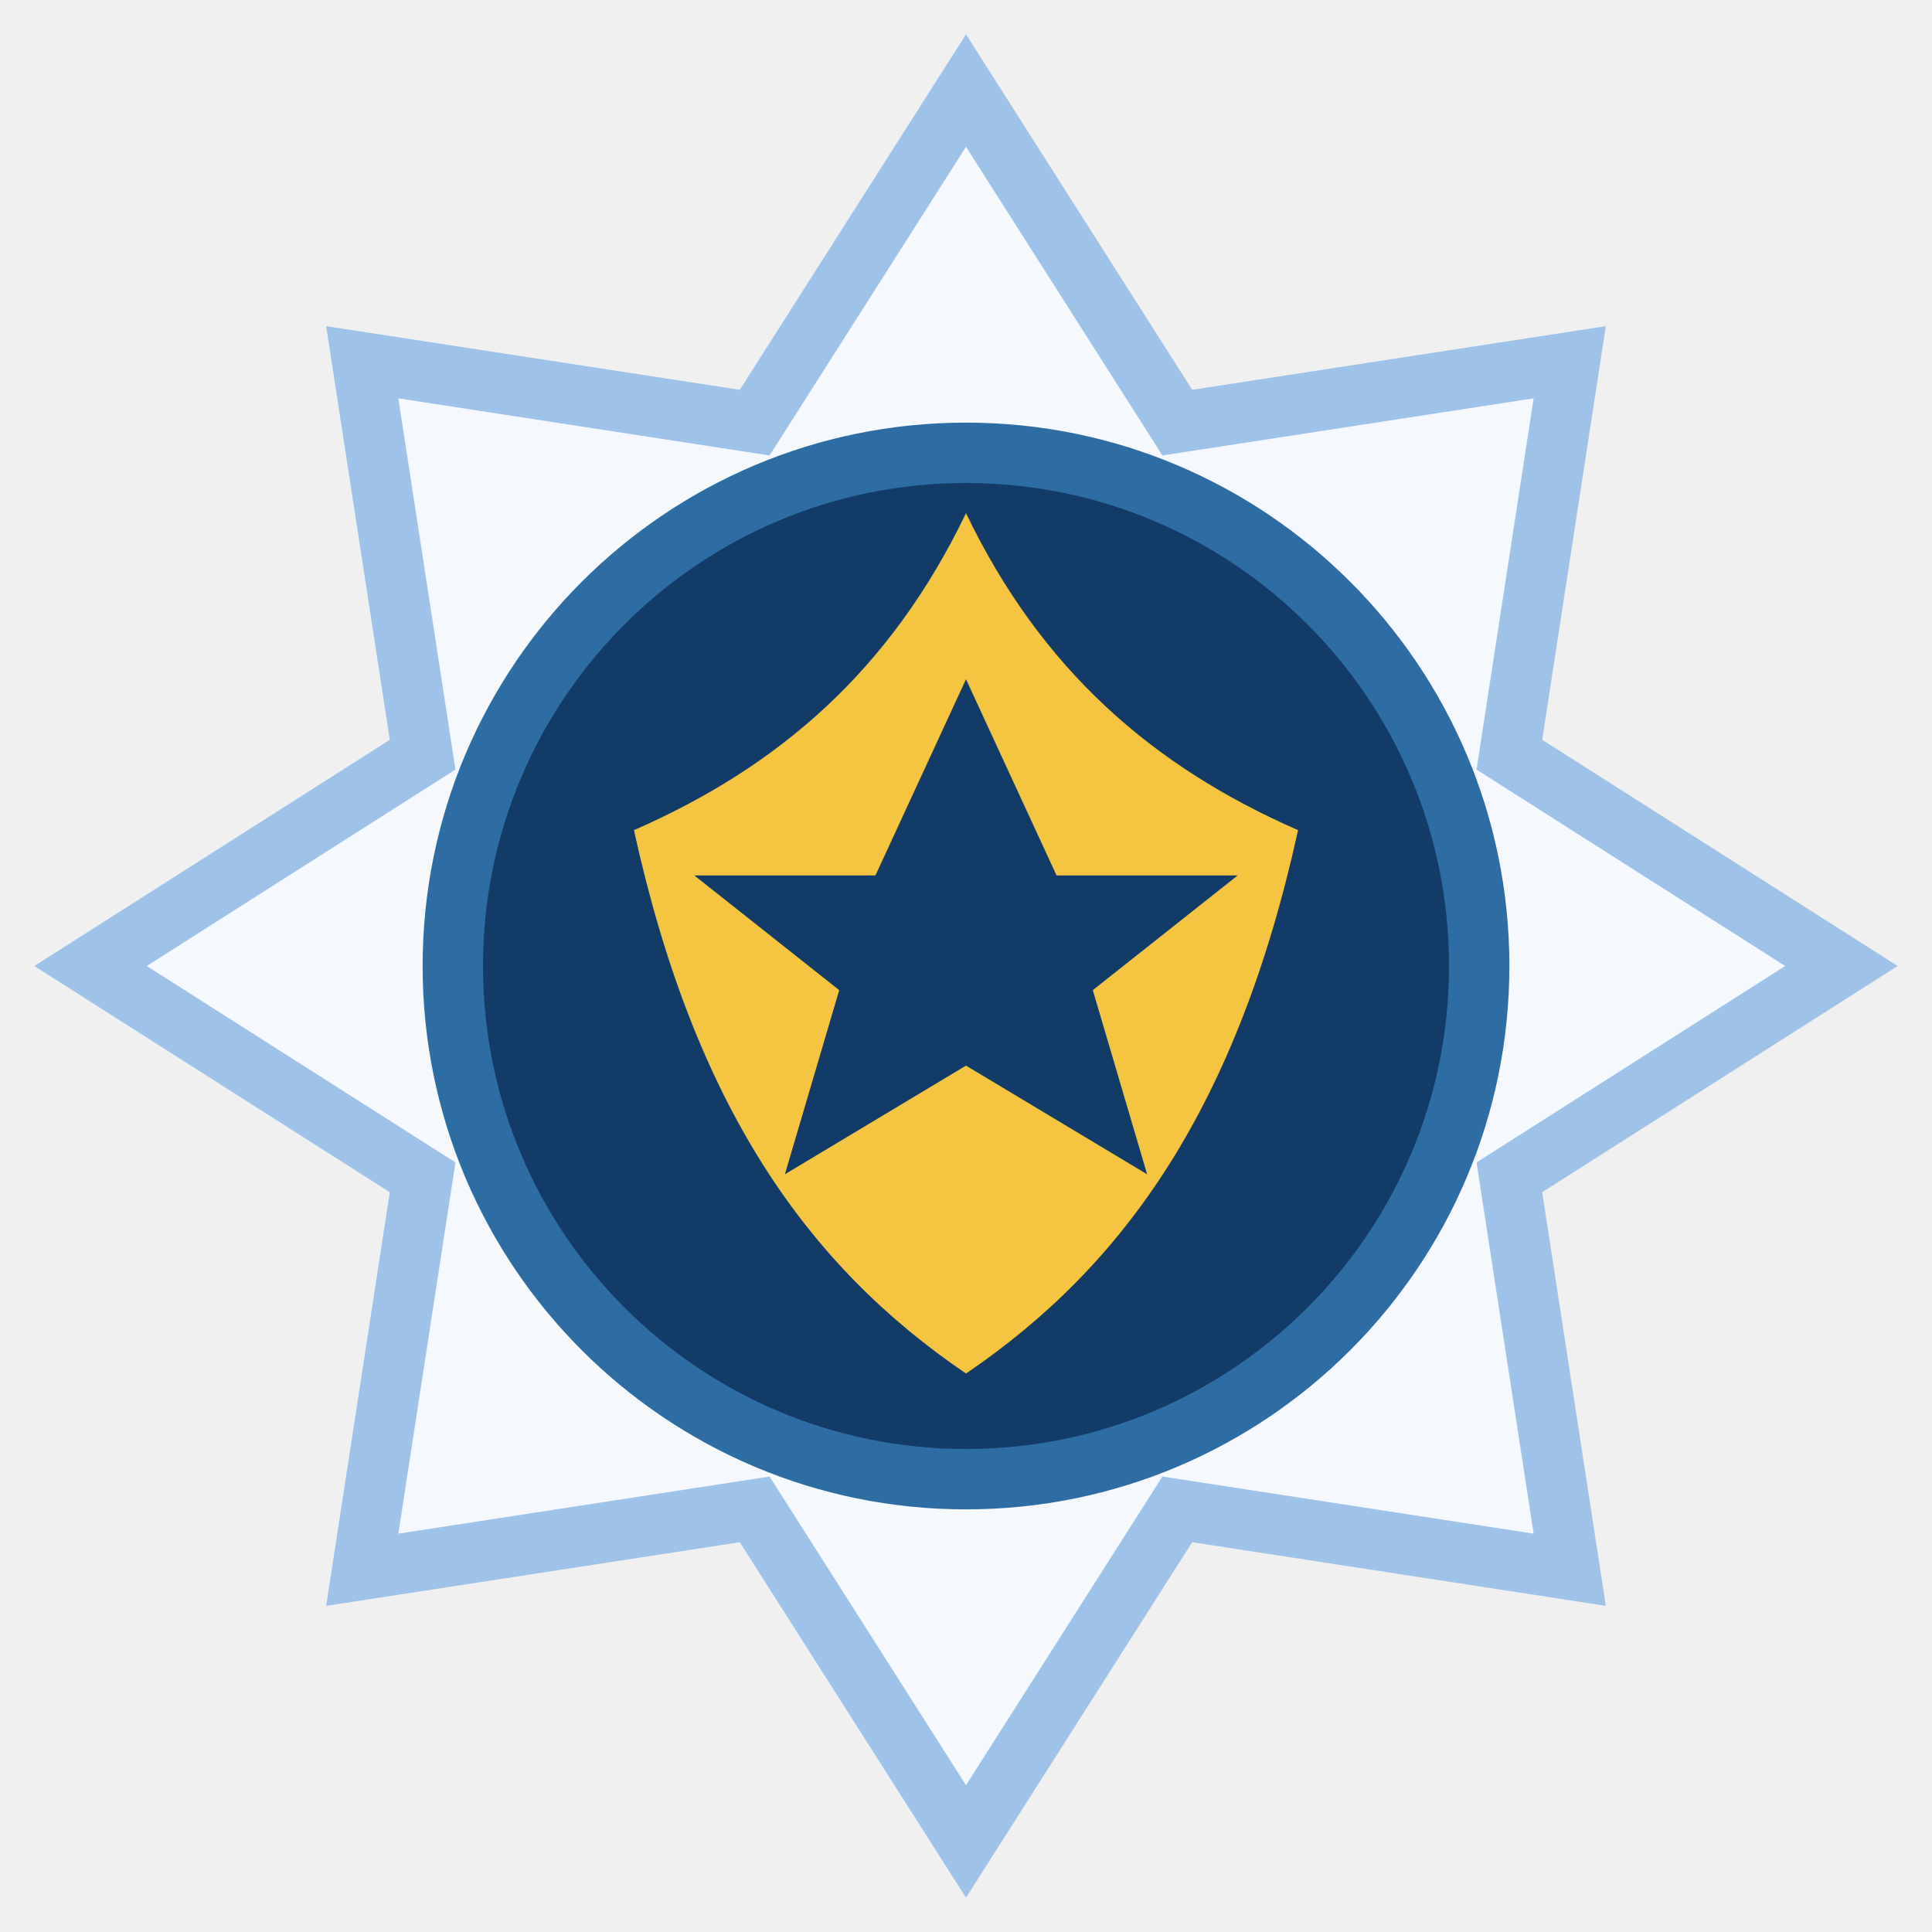
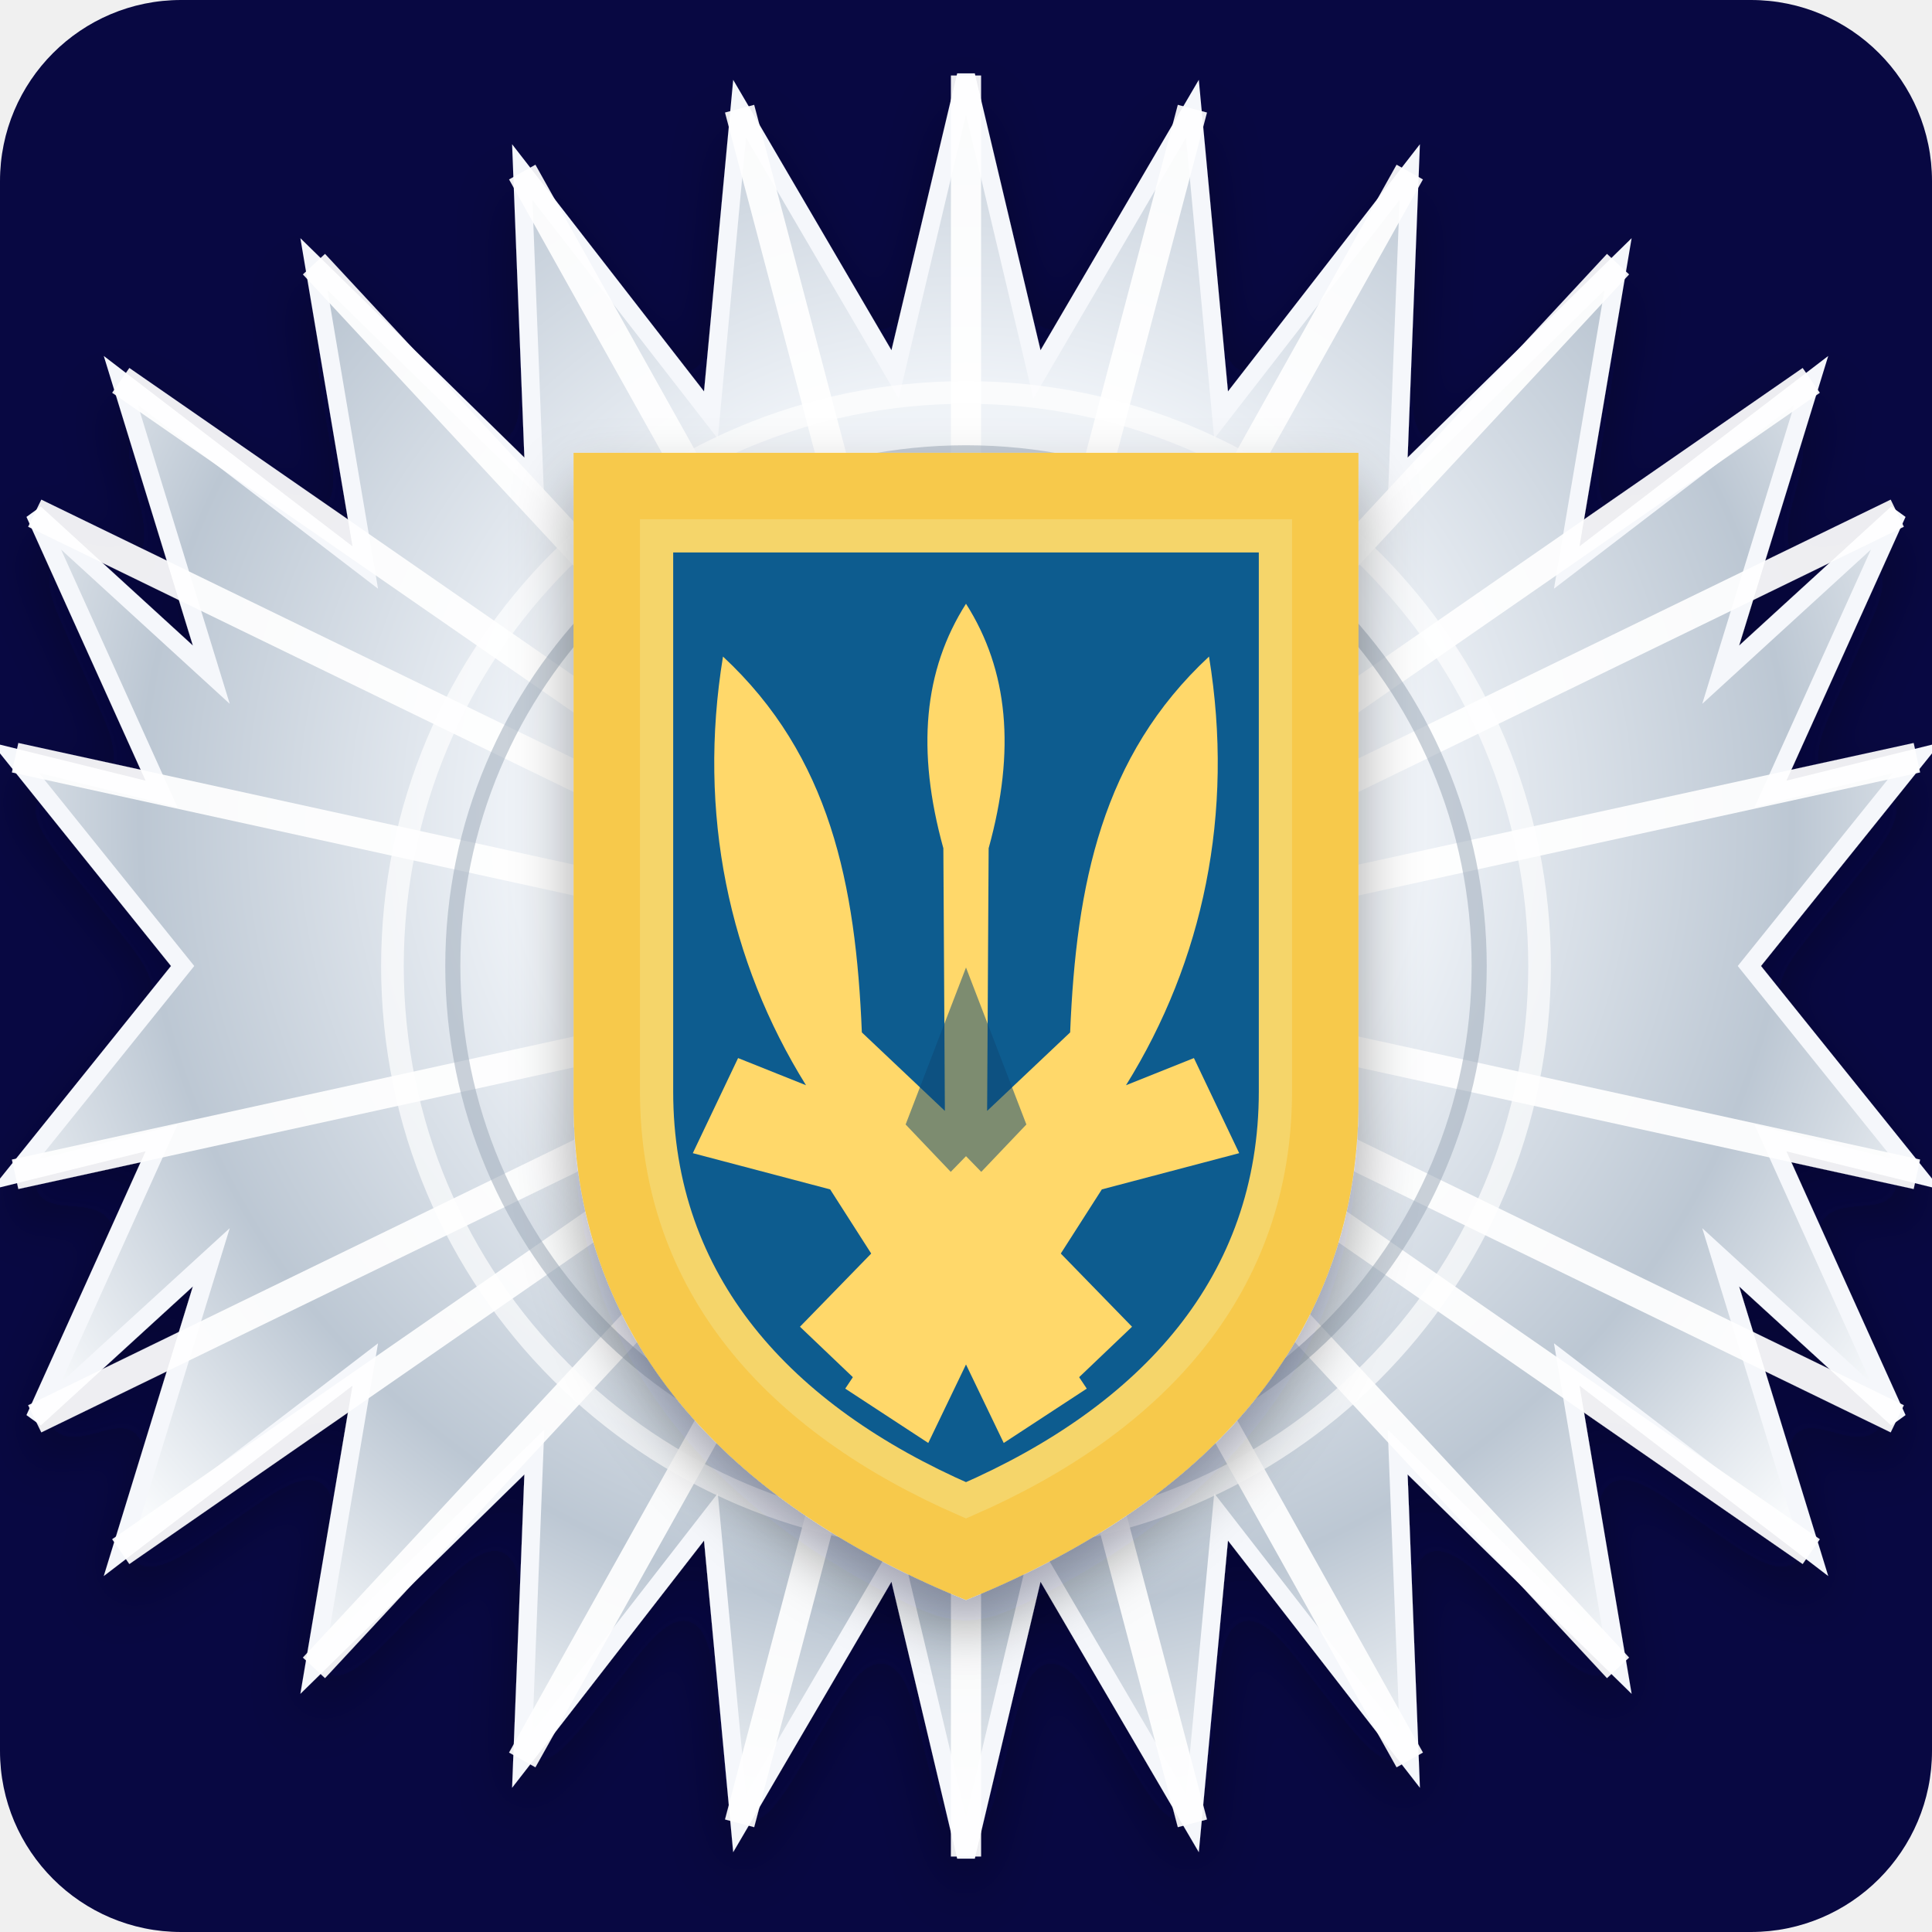
- <svg xmlns="http://www.w3.org/2000/svg" viewBox="0 0 64 64" role="img" aria-labelledby="title">
-   <path fill="#f5f8fc" stroke="#9fc3e8" stroke-width="2" d="M32 3 39 14l13-2-2 13 11 7-11 7 2 13-13-2-7 11-7-11-13 2 2-13L3 32l11-7-2-13 13 2Z" />
-   <circle cx="32" cy="32" r="17" fill="#123b67" stroke="#2e6da4" stroke-width="2" />
-   <path fill="#f5c542" d="M32 17c2.5 5.2 6.2 8.4 11 10.5-2 9.1-5.7 14.4-11 18-5.3-3.6-9-8.9-11-18 4.8-2.1 8.5-5.3 11-10.5Z" />
-   <path fill="#123b67" d="M32 22.5 35 29h6l-4.8 3.8 1.8 6.1-6-3.6-6 3.6 1.8-6.1L23 29h6Z" />
+ <svg xmlns="http://www.w3.org/2000/svg" viewBox="0 0 128 128" role="img" aria-labelledby="title desc">
+   <defs>
+     <radialGradient id="silver" cx="50%" cy="42%" r="58%">
+       <stop offset="0" stop-color="#ffffff" />
+       <stop offset="0.42" stop-color="#eef2f7" />
+       <stop offset="0.76" stop-color="#bcc7d3" />
+       <stop offset="1" stop-color="#f8fafc" />
+     </radialGradient>
+     <linearGradient id="rayShade" x1="18" y1="18" x2="110" y2="110">
+       <stop offset="0" stop-color="#ffffff" stop-opacity="0.92" />
+       <stop offset="0.52" stop-color="#d9e0e9" stop-opacity="0.5" />
+       <stop offset="1" stop-color="#8795a7" stop-opacity="0.72" />
+     </linearGradient>
+     <linearGradient id="shieldBlue" x1="42" y1="32" x2="86" y2="96">
+       <stop offset="0" stop-color="#0f5c8f" />
+       <stop offset="1" stop-color="#064674" />
+     </linearGradient>
+     <filter id="softShadow" x="-20%" y="-20%" width="140%" height="140%">
+       <feDropShadow dx="0" dy="2" stdDeviation="2" flood-color="#00061a" flood-opacity="0.35" />
+     </filter>
+   </defs>
+   <rect width="128" height="128" rx="12" fill="#080842" />
+   <g filter="url(#softShadow)">
+     <path fill="url(#silver)" stroke="#f5f7fb" stroke-width="1.2" d="M64 5 68.7 24.8 79 7.2 80.9 27.5 93.4 11.4 92.6 31.8 107.2 17.5 103.8 37.6 120 25.2 114 44.7 125.7 34 117.3 52.6 127 50.2 115.9 64 127 77.8 117.3 75.4 125.7 94 114 83.3 120 102.8 103.8 90.4 107.2 110.5 92.6 96.2 93.4 116.6 80.9 100.5 79 120.8 68.7 103.2 64 123 59.3 103.2 49 120.8 47.1 100.5 34.6 116.6 35.4 96.2 20.8 110.5 24.2 90.4 8 102.8 14 83.3 2.3 94 10.7 75.4 1 77.8 12.1 64 1 50.2 10.7 52.6 2.3 34 14 44.7 8 25.2 24.2 37.6 20.8 17.5 35.4 31.8 34.6 11.4 47.1 27.5 49 7.2 59.3 24.8Z" />
+     <path fill="none" stroke="url(#rayShade)" stroke-width="2" stroke-linejoin="round" d="M64 5 64 123M79 7.2 49 120.8M93.4 11.4 34.6 116.6M107.2 17.5 20.8 110.5M120 25.2 8 102.8M125.7 34 2.3 94M127 50.2 1 77.8M127 77.8 1 50.2M125.7 94 2.3 34M120 102.8 8 25.2M107.2 110.5 20.8 17.5M93.4 116.6 34.6 11.4M79 120.8 49 7.2" />
+     <circle cx="64" cy="64" r="38" fill="none" stroke="#ffffff" stroke-opacity="0.68" stroke-width="1.5" />
+     <circle cx="64" cy="64" r="34" fill="none" stroke="#9eabb9" stroke-opacity="0.55" stroke-width="1" />
+   </g>
+   <g filter="url(#softShadow)">
+     <path fill="#f7c94c" d="M38 30h52v43c0 16.5-11.2 27-26 33-14.8-6-26-16.5-26-33Z" />
+     <path fill="url(#shieldBlue)" d="M43.5 35.5h41v36.8c0 12.8-8.1 21.7-20.5 27.1-12.4-5.4-20.5-14.3-20.5-27.1Z" />
+     <path fill="none" stroke="#f5d56b" stroke-width="2.2" d="M43.5 35.5h41v36.8c0 12.8-8.1 21.7-20.5 27.1-12.4-5.4-20.5-14.3-20.5-27.1Z" />
+     <path fill="#ffd86b" d="M64 40c2.8 4.4 3.3 9.7 1.5 16.2l-.1 17.4 5.5-5.2c.4-9.8 2.1-18.3 9.2-24.9 1.7 10.4-.4 20.2-5.5 28.4l4.5-1.8 3 6.3-9.1 2.4-4.8 7.5 3.8 5.7-5.5 3.6-2.5-5.2-2.5 5.2-5.5-3.6 3.8-5.7-4.8-7.5-9.1-2.4 3-6.3 4.5 1.8c-5.1-8.2-7.2-18-5.5-28.4 7.1 6.6 8.8 15.1 9.2 24.9l5.5 5.2-.1-17.4C60.7 49.7 61.2 44.4 64 40Z" />
+     <path fill="#064674" d="m64 64.1-4 10.4 4 4.2 4-4.2Z" opacity="0.52" />
+     <path fill="#ffd86b" d="m64 76.6 11 11.3-4.3 4.1-6.7-7.1-6.7 7.1-4.3-4.1Z" />
+   </g>
</svg>
